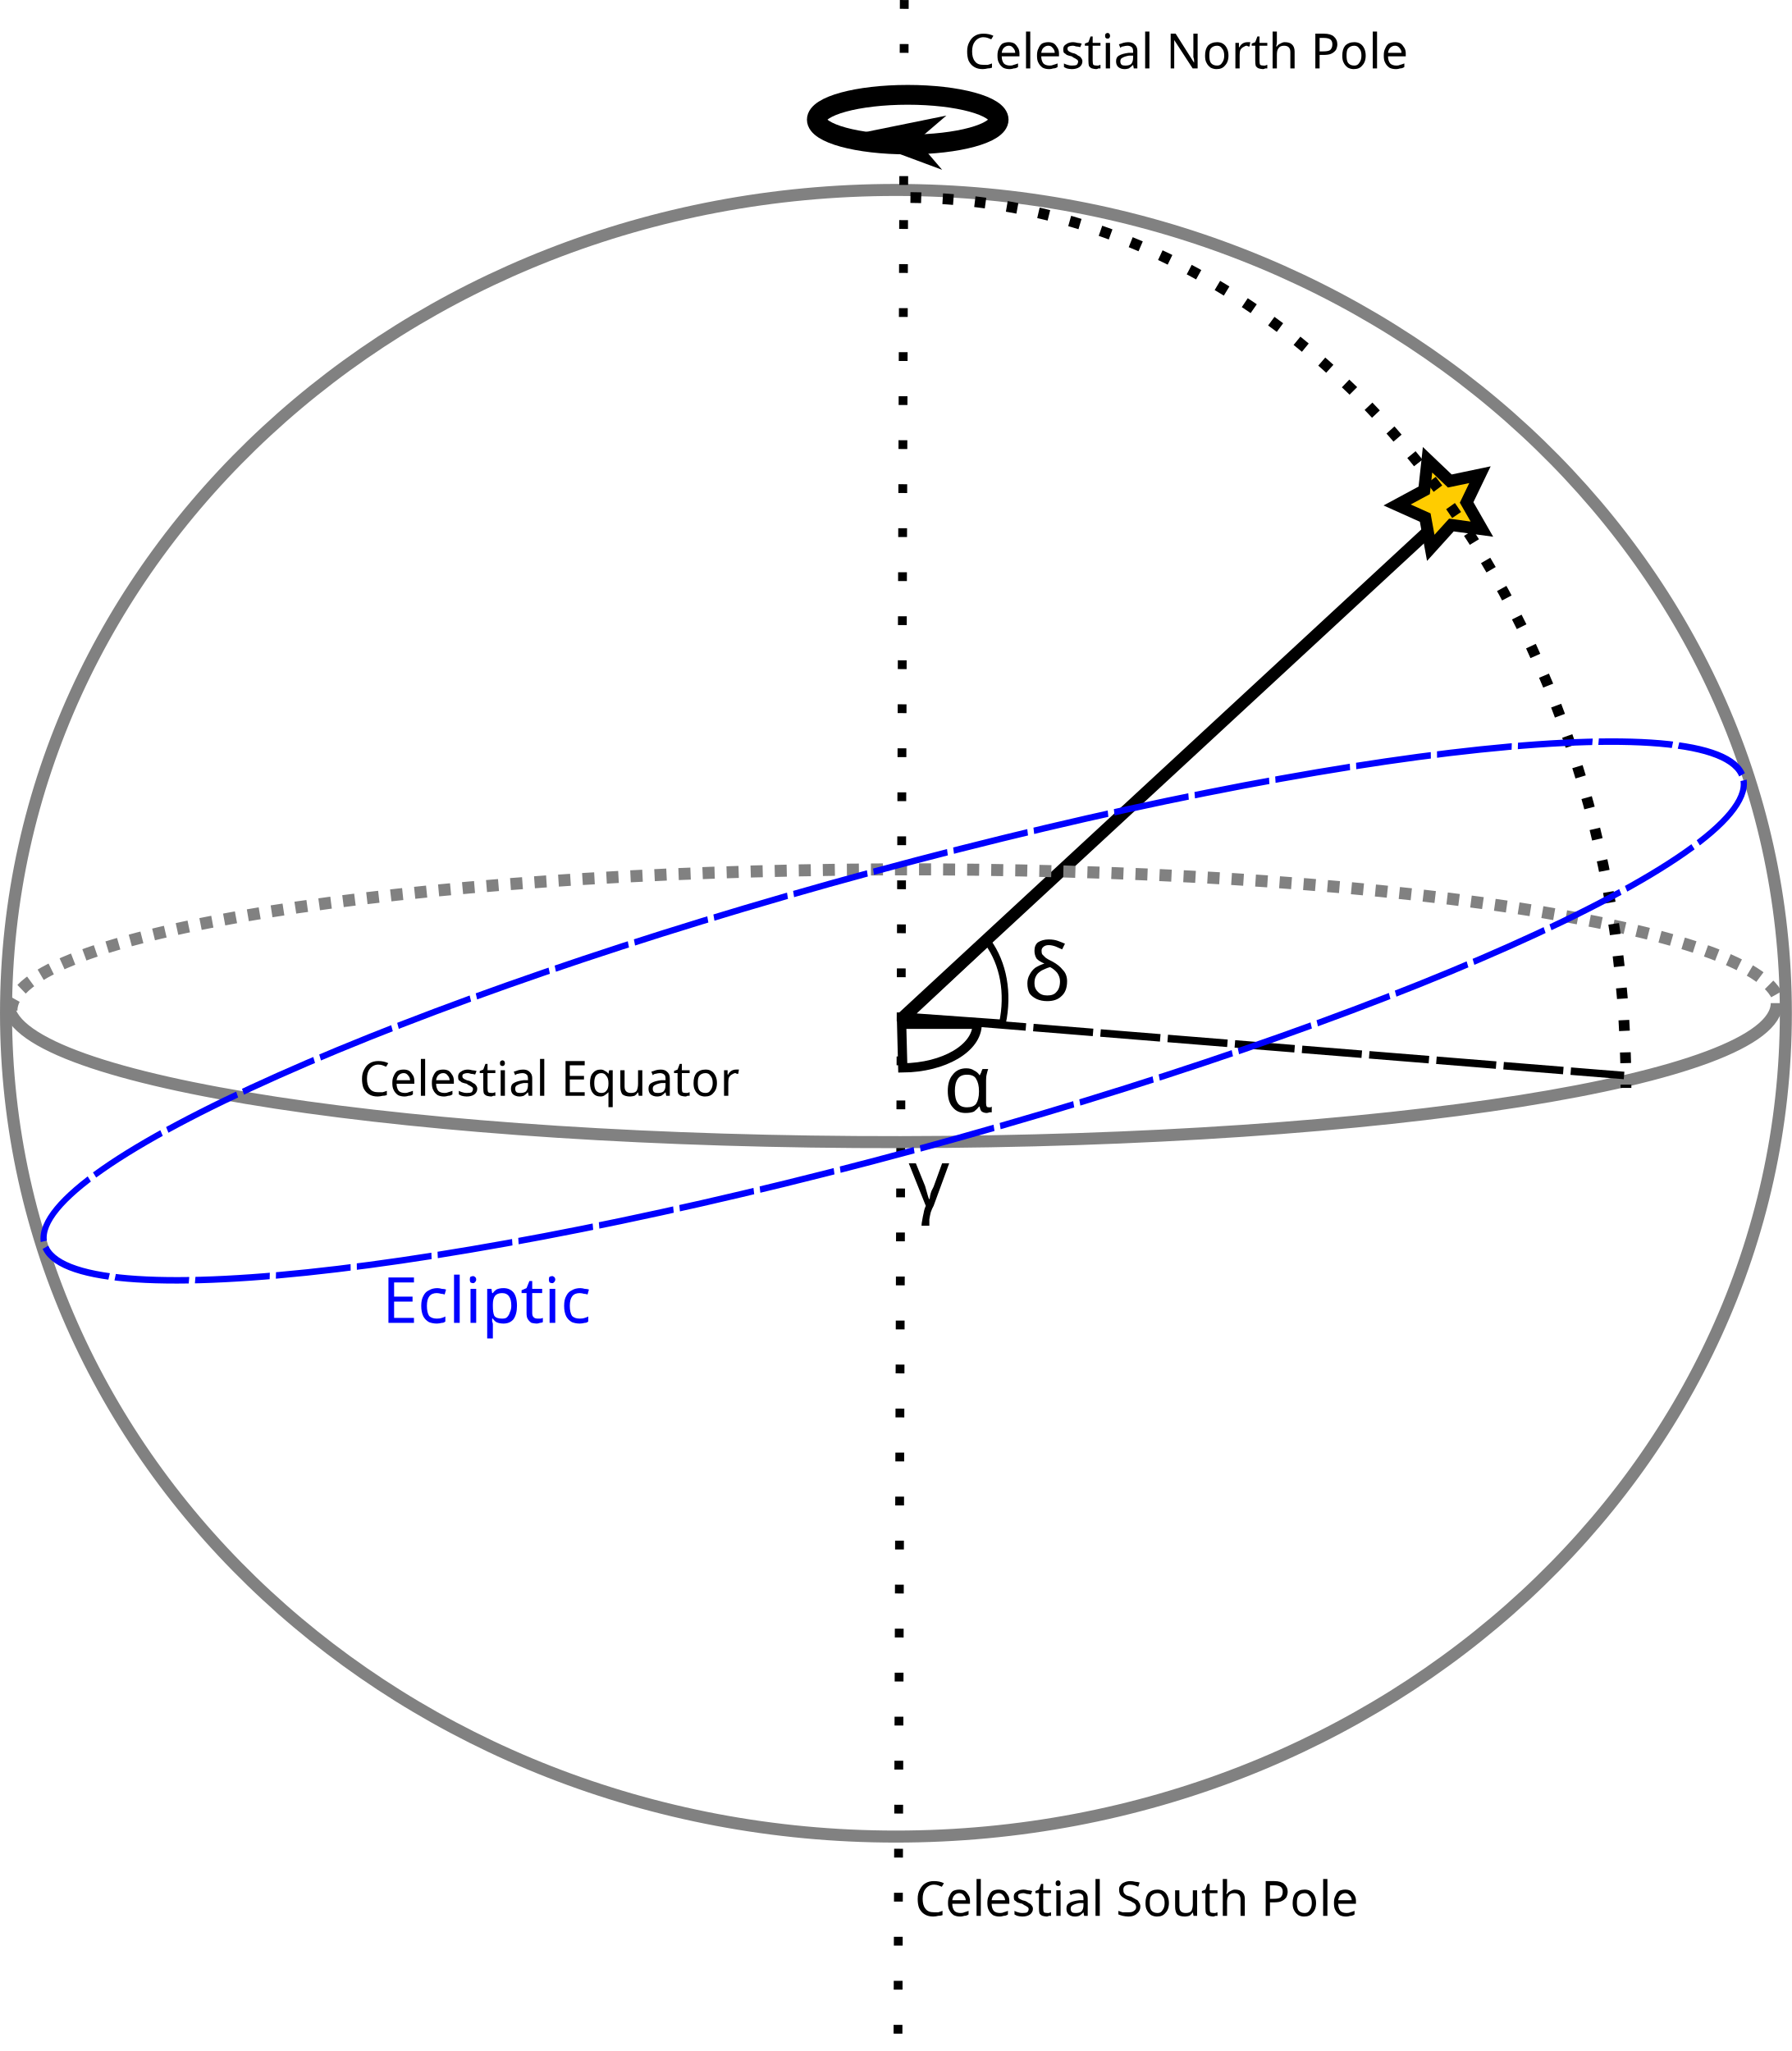
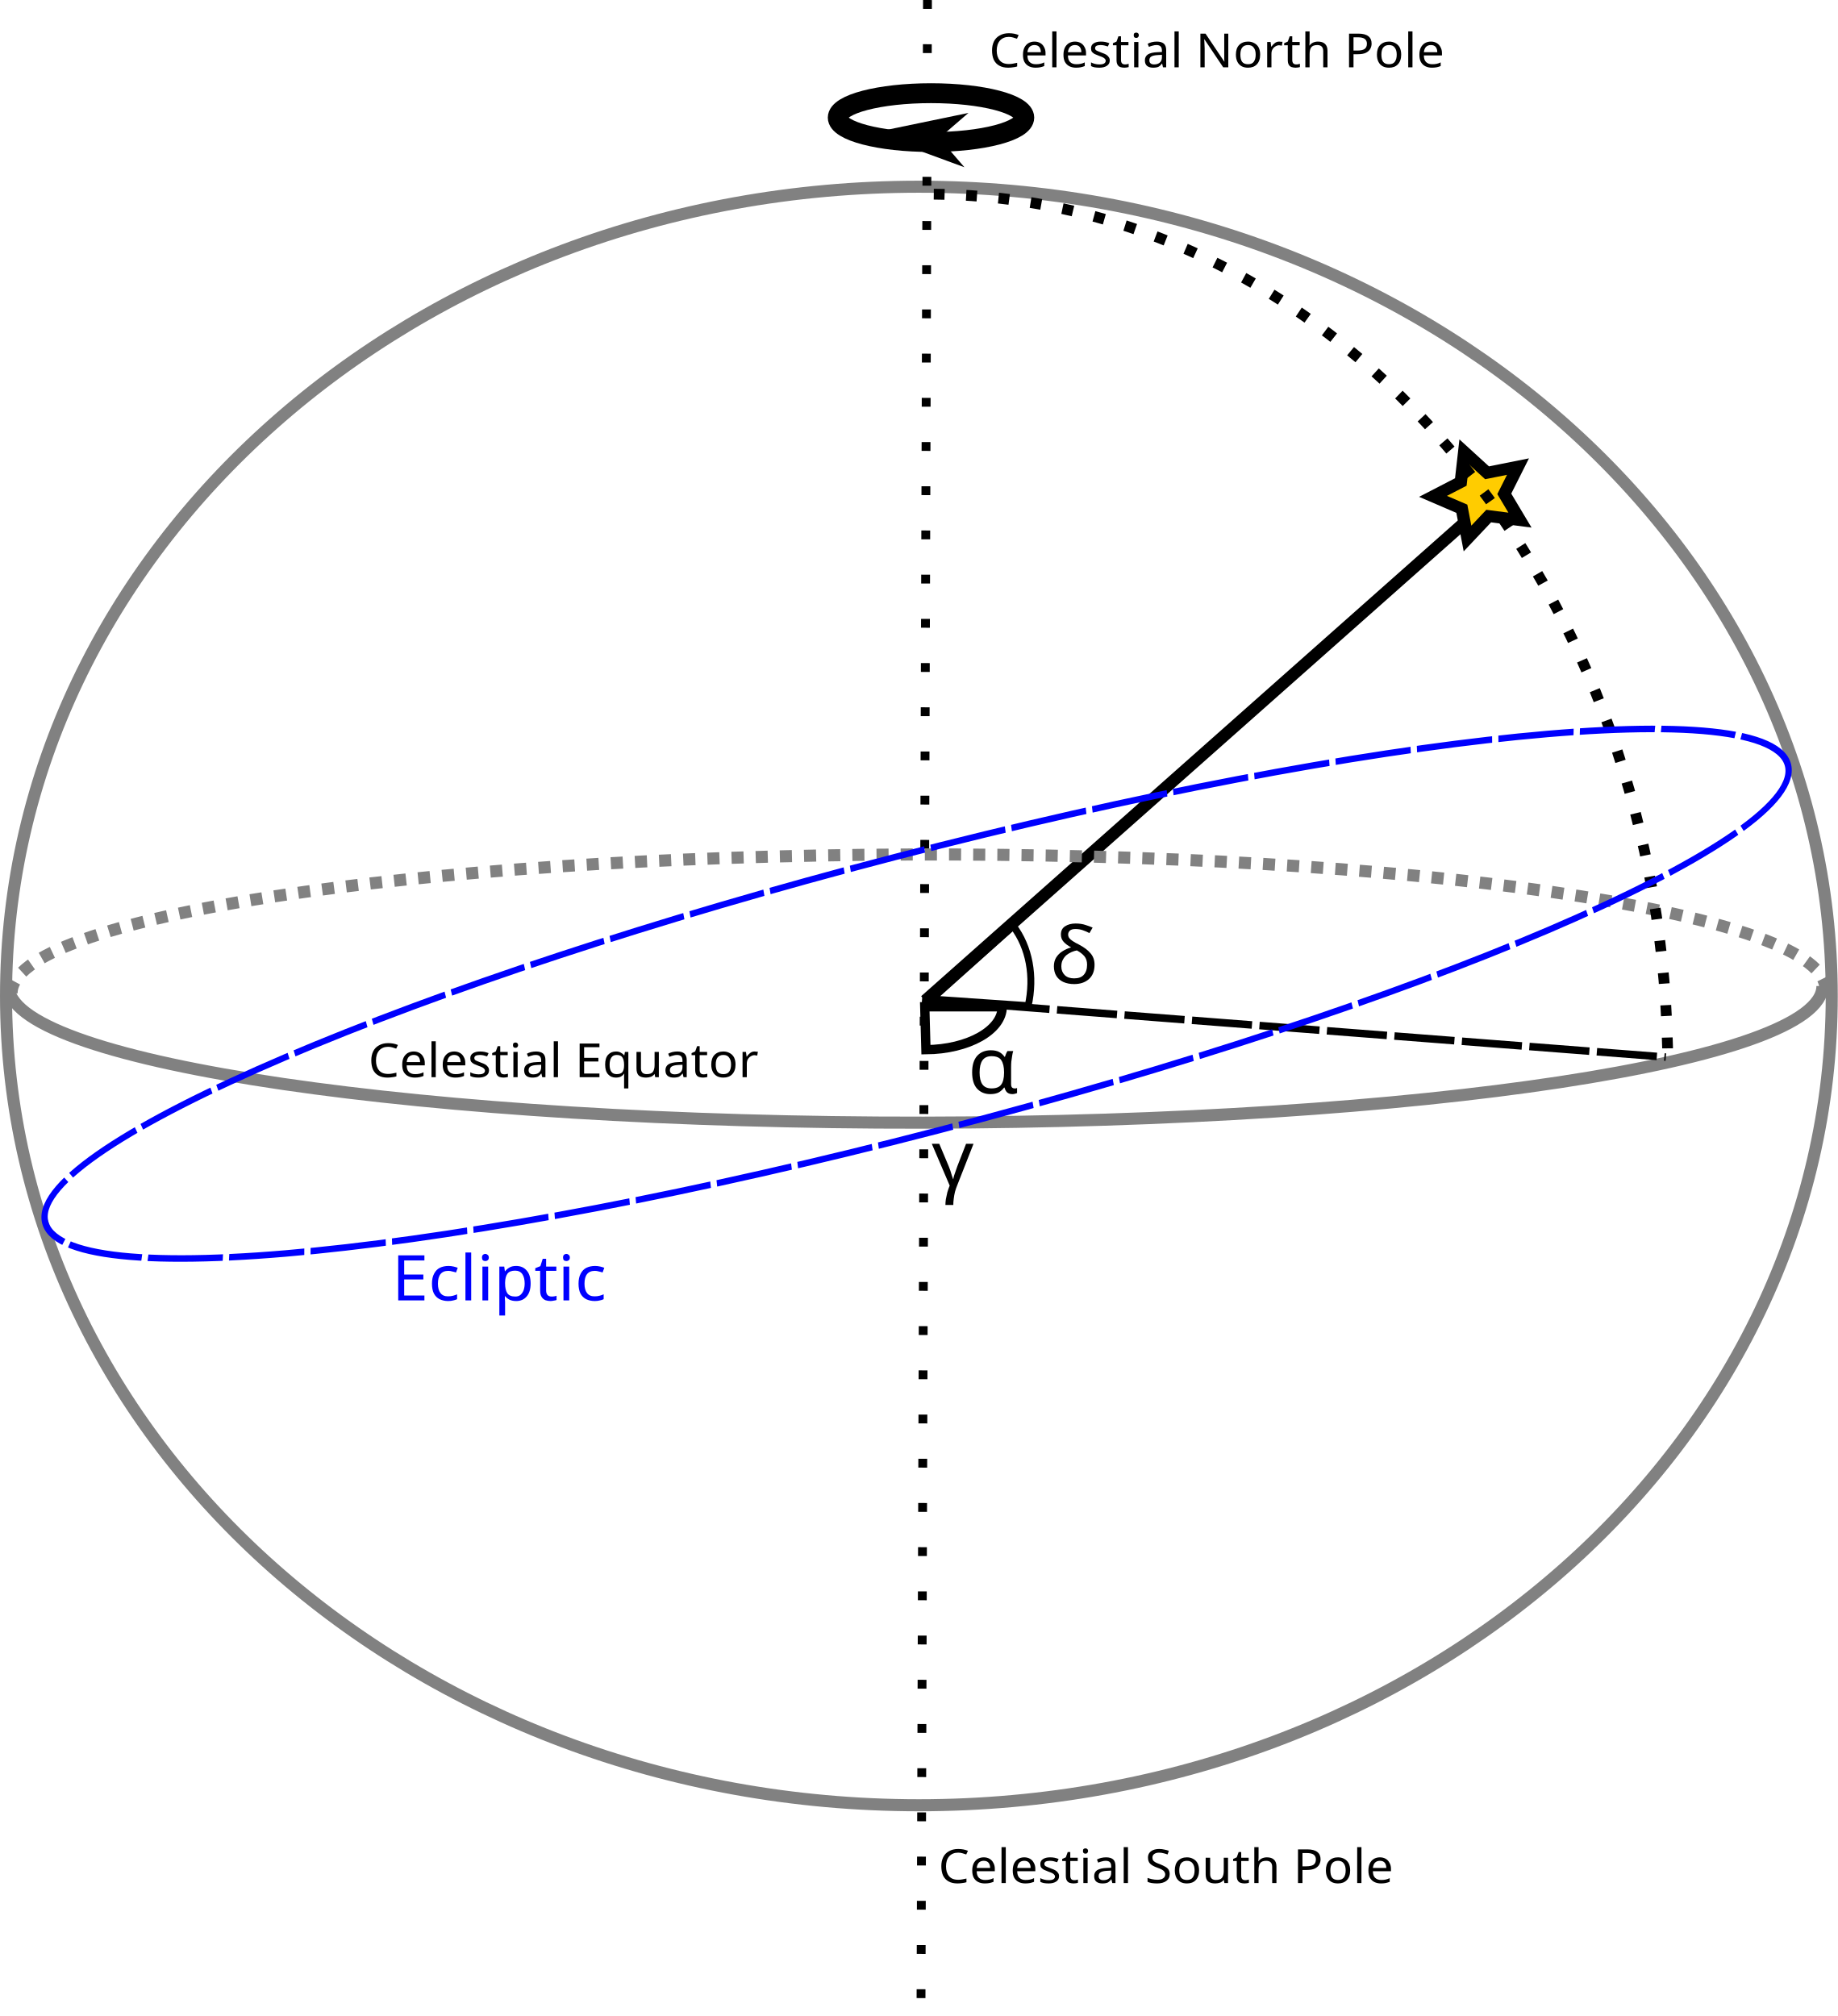
- <svg xmlns="http://www.w3.org/2000/svg" xmlns:ns1="http://www.openswatchbook.org/uri/2009/osb" width="39.481mm" height="45.197mm" viewBox="0 0 39.481 45.197" version="1.1" id="svg8" style="enable-background:new">
+ <svg xmlns="http://www.w3.org/2000/svg" xmlns:ns1="http://www.openswatchbook.org/uri/2009/osb" width="137.801mm" height="151.182mm" viewBox="0 0 137.801 151.182" version="1.1" id="svg8" style="enable-background:new">
  <defs id="defs2">
    <marker orient="auto" refY="0" refX="0" id="Arrow1Lend" style="overflow:visible">
      <path id="path928" d="M 0,0 5,-5 -12.5,0 5,5 Z" style="fill:#000000;fill-opacity:1;fill-rule:evenodd;stroke:#000000;stroke-width:1pt;stroke-opacity:1" transform="matrix(-0.8,0,0,-0.8,-10,0)" />
    </marker>
    <marker orient="auto" refY="0" refX="0" id="Arrow2Mend" style="overflow:visible">
      <path id="path4731" style="fill:#000000;fill-opacity:1;fill-rule:evenodd;stroke:#000000;stroke-width:0.625;stroke-linejoin:round;stroke-opacity:1" d="M 8.719,4.034 -2.207,0.016 8.719,-4.002 c -1.745,2.372 -1.735,5.617 -6e-7,8.035 z" transform="scale(-0.6)" />
    </marker>
    <marker style="overflow:visible" id="marker5462" refX="0" refY="0" orient="auto">
      <path transform="matrix(-0.8,0,0,-0.8,-10,0)" style="fill:#000000;fill-opacity:1;fill-rule:evenodd;stroke:#808080;stroke-width:1pt;stroke-opacity:1" d="M 0,0 5,-5 -12.5,0 5,5 Z" id="path5460" />
    </marker>
    <marker orient="auto" refY="0" refX="0" id="Arrow2Mstart" style="overflow:visible">
      <path id="path4728" style="fill:#000000;fill-opacity:1;fill-rule:evenodd;stroke:#000000;stroke-width:0.625;stroke-linejoin:round;stroke-opacity:1" d="M 8.719,4.034 -2.207,0.016 8.719,-4.002 c -1.745,2.372 -1.735,5.617 -6e-7,8.035 z" transform="scale(0.6)" />
    </marker>
    <marker orient="auto" refY="0" refX="0" id="Arrow1Mend" style="overflow:visible">
      <path id="path4713" d="M 0,0 5,-5 -12.5,0 5,5 Z" style="fill:#000000;fill-opacity:1;fill-rule:evenodd;stroke:#808080;stroke-width:1pt;stroke-opacity:1" transform="matrix(-0.4,0,0,-0.4,-4,0)" />
    </marker>
    <marker style="overflow:visible" id="marker5226" refX="0" refY="0" orient="auto">
      <path transform="matrix(-0.8,0,0,-0.8,-10,0)" style="fill:#000000;fill-opacity:1;fill-rule:evenodd;stroke:#808080;stroke-width:1pt;stroke-opacity:1" d="M 0,0 5,-5 -12.5,0 5,5 Z" id="path5224" />
    </marker>
    <marker style="overflow:visible" id="marker5072" refX="0" refY="0" orient="auto">
      <path transform="matrix(-0.8,0,0,-0.8,-10,0)" style="fill:#000000;fill-opacity:1;fill-rule:evenodd;stroke:#808080;stroke-width:1pt;stroke-opacity:1" d="M 0,0 5,-5 -12.5,0 5,5 Z" id="path5070" />
    </marker>
    <marker style="overflow:visible" id="marker5026" refX="0" refY="0" orient="auto">
      <path transform="matrix(0.8,0,0,0.8,10,0)" style="fill:#000000;fill-opacity:1;fill-rule:evenodd;stroke:#808080;stroke-width:1pt;stroke-opacity:1" d="M 0,0 5,-5 -12.5,0 5,5 Z" id="path5024" />
    </marker>
    <linearGradient id="linearGradient4557" ns1:paint="solid">
      <stop style="stop-color:#000000;stop-opacity:1;" offset="0" id="stop4555" />
    </linearGradient>
  </defs>
-   <g id="layer1" style="display:inline;opacity:1" transform="translate(-33.93234,-33.71131)">
-     <ellipse id="path3729" style="fill:none;fill-opacity:1;stroke:#818181;stroke-width:0.265;stroke-opacity:1" cx="53.673" cy="56.04" rx="19.608" ry="18.143" />
-     <ellipse style="display:inline;fill:none;fill-opacity:1;stroke:#000000;stroke-width:0.436;stroke-linejoin:miter;stroke-miterlimit:4;stroke-dasharray:none;stroke-dashoffset:0;stroke-opacity:1;paint-order:fill markers stroke;enable-background:new" id="path923" cx="53.933" cy="36.348" rx="2.003" ry="0.547" />
-     <path style="display:inline;fill:none;stroke:#000000;stroke-width:0.194;stroke-linecap:butt;stroke-linejoin:miter;stroke-opacity:1;enable-background:new;stroke-miterlimit:4;stroke-dasharray:0.194,0.776;stroke-dashoffset:0" d="M 53.857,33.712 53.717,78.908" id="path917" />
-     <path style="display:inline;fill:none;stroke:#000000;stroke-width:0.118;stroke-linecap:butt;stroke-linejoin:miter;stroke-miterlimit:4;stroke-dasharray:none;stroke-opacity:1;marker-end:url(#Arrow1Lend);enable-background:new" d="M 53.929,36.793 52.875,36.711" id="path1191" />
-     <path transform="translate(33.88556,37.76503)" style="enable-background:new;fill:none;stroke:#000000;stroke-width:0.265px;stroke-linecap:butt;stroke-linejoin:miter;stroke-opacity:1" d="M 19.922,18.381 31.995,7.21" id="path901" />
+   <g id="layer1" style="display:inline;opacity:1" transform="translate(64.40338,72.27411)">
+     <ellipse id="path3729" style="fill:none;fill-opacity:1;stroke:#818181;stroke-width:0.904;stroke-opacity:1" cx="4.497" cy="2.416" rx="68.448" ry="60.688" />
+     <ellipse style="display:inline;fill:none;fill-opacity:1;stroke:#000000;stroke-width:1.491;stroke-linejoin:miter;stroke-miterlimit:4;stroke-dasharray:none;stroke-dashoffset:0;stroke-opacity:1;paint-order:fill markers stroke;enable-background:new" id="path923" cx="5.406" cy="-63.455" rx="6.993" ry="1.831" />
+     <path style="display:inline;fill:none;stroke:#000000;stroke-width:0.663;stroke-linecap:butt;stroke-linejoin:miter;stroke-miterlimit:4;stroke-dasharray:0.663, 2.652;stroke-dashoffset:0;stroke-opacity:1;enable-background:new" d="M 5.141,-72.273 4.653,78.907" id="path917" />
+     <path style="display:inline;fill:none;stroke:#000000;stroke-width:0.402;stroke-linecap:butt;stroke-linejoin:miter;stroke-miterlimit:4;stroke-dasharray:none;stroke-opacity:1;marker-end:url(#Arrow1Lend);enable-background:new" d="M 5.393,-61.967 1.714,-62.24" id="path1191" />
+     <path style="fill:none;stroke:#000000;stroke-width:0.904px;stroke-linecap:butt;stroke-linejoin:miter;stroke-opacity:1;enable-background:new" d="M 4.967,2.769 47.114,-34.597" id="path901" />
  </g>
-   <g id="layer5" style="display:inline" transform="translate(-0.046772,4.053717)">
-     <path transform="translate(-33.88557,-37.76503)" style="display:inline;opacity:1;fill:#ffcc00;fill-opacity:1;stroke:#000000;stroke-width:0.265;stroke-miterlimit:4;stroke-dasharray:none;stroke-opacity:1;paint-order:fill markers stroke;enable-background:new" id="path882" d="m 65.457,45.784 -0.122,-0.667 -0.619,-0.278 0.597,-0.322 0.073,-0.674 0.491,0.468 0.664,-0.139 -0.294,0.611 0.337,0.589 -0.672,-0.091 z" />
+   <g id="layer5" style="display:inline" transform="translate(98.28894,110.0391)">
+     <path transform="matrix(3.490837,0,0,3.345006,-216.7509,-222.8041)" style="display:inline;opacity:1;fill:#ffcc00;fill-opacity:1;stroke:#000000;stroke-width:0.265;stroke-miterlimit:4;stroke-dasharray:none;stroke-opacity:1;paint-order:fill markers stroke;enable-background:new" id="path882" d="m 65.457,45.784 -0.122,-0.667 -0.619,-0.278 0.597,-0.322 0.073,-0.674 0.491,0.468 0.664,-0.139 -0.294,0.611 0.337,0.589 -0.672,-0.091 z" />
  </g>
-   <g id="layer3" style="display:inline" transform="translate(-0.046772,4.053717)">
-     <path style="display:inline;opacity:1;fill:none;fill-opacity:1;stroke:#818181;stroke-width:0.265;stroke-miterlimit:4;stroke-dasharray:none;stroke-opacity:1;paint-order:fill markers stroke;enable-background:new;stroke-dashoffset:0" id="path878" d="M 39.195,18.052 A 19.481,3.064 0 0 1 19.89,21.115 19.481,3.064 0 0 1 0.237,18.107" />
-     <path style="display:inline;opacity:1;fill:none;fill-opacity:1;stroke:#818181;stroke-width:0.265;stroke-miterlimit:4;stroke-dasharray:0.265, 0.265;stroke-dashoffset:0;stroke-opacity:1;paint-order:fill markers stroke;enable-background:new" id="path878-3" d="m -0.256,-18.213 a 19.481,3.064 0 0 1 -19.305,3.063 19.481,3.064 0 0 1 -19.653,-3.008" transform="rotate(179.8656)" />
-     <path style="fill:none;stroke:#000000;stroke-width:0.165;stroke-linecap:butt;stroke-linejoin:miter;stroke-miterlimit:4;stroke-dasharray:1.32, 0.165;stroke-dashoffset:0;stroke-opacity:1" d="m 19.855,18.35 15.976,1.296" id="path879" />
-     <path style="fill:none;fill-opacity:1;stroke:#000000;stroke-width:0.204;stroke-linejoin:miter;stroke-miterlimit:4;stroke-dasharray:none;stroke-dashoffset:0;stroke-opacity:1;paint-order:fill markers stroke" id="path881" d="m 21.577,18.517 a 1.664,0.963 0 0 1 -1.639,0.962 l -0.025,-0.962 z" />
+   <g id="layer3" style="display:inline" transform="translate(98.28894,110.0391)">
+     <path style="display:inline;opacity:1;fill:none;fill-opacity:1;stroke:#818181;stroke-width:0.906;stroke-miterlimit:4;stroke-dasharray:none;stroke-dashoffset:0;stroke-opacity:1;paint-order:fill markers stroke;enable-background:new" id="path878" d="m 38.362,-36.096 a 68.004,10.248 0 0 1 -67.39,10.247 68.004,10.248 0 0 1 -68.606,-10.062" />
+     <path style="display:inline;opacity:1;fill:none;fill-opacity:1;stroke:#818181;stroke-width:0.906;stroke-miterlimit:4;stroke-dasharray:0.906, 0.906;stroke-dashoffset:0;stroke-opacity:1;paint-order:fill markers stroke;enable-background:new" id="path878-3" d="M 97.332,35.78 A 68.004,10.248 0 0 1 29.941,46.027 68.004,10.248 0 0 1 -38.665,35.964" transform="matrix(-0.9999975,0.00224739,-0.00244762,-0.999997,0,0)" />
+     <path style="fill:none;stroke:#000000;stroke-width:0.564;stroke-linecap:butt;stroke-linejoin:miter;stroke-miterlimit:4;stroke-dasharray:4.511, 0.564;stroke-dashoffset:0;stroke-opacity:1" d="m -29.15,-35.099 55.77,4.334" id="path879" />
+     <path style="fill:none;fill-opacity:1;stroke:#000000;stroke-width:0.698;stroke-linejoin:miter;stroke-miterlimit:4;stroke-dasharray:none;stroke-dashoffset:0;stroke-opacity:1;paint-order:fill markers stroke" id="path881" d="m -23.139,-34.54 a 5.809,3.22 0 0 1 -5.721,3.219 l -0.088,-3.219 z" />
  </g>
-   <g id="layer4" transform="translate(-0.046772,4.053717)" />
-   <g id="layer6" transform="translate(-0.046772,4.053717)">
-     <text xml:space="preserve" style="font-style:normal;font-variant:normal;font-weight:normal;font-stretch:normal;font-size:3.528px;line-height:1.25;font-family:sans-serif;-inkscape-font-specification:'sans-serif, Normal';font-variant-ligatures:normal;font-variant-caps:normal;font-variant-numeric:normal;font-feature-settings:normal;text-align:start;letter-spacing:0px;word-spacing:0px;writing-mode:lr-tb;text-anchor:start;display:inline;opacity:1;fill:#000000;fill-opacity:1;stroke:none;stroke-width:0.265;enable-background:new" x="7.961" y="20.096" id="text1201">
-       <tspan id="tspan1199" x="7.961" y="20.096" style="font-size:1.058px;stroke-width:0.265">Celestial Equator</tspan>
-       <tspan x="7.961" y="24.505" style="stroke-width:0.265" id="tspan1203" />
+   <g id="layer4" transform="translate(98.28894,110.0391)" />
+   <g id="layer6" transform="translate(98.28894,110.0391)">
+     <text xml:space="preserve" style="font-style:normal;font-variant:normal;font-weight:normal;font-stretch:normal;font-size:12.055px;line-height:1.25;font-family:sans-serif;-inkscape-font-specification:'sans-serif, Normal';font-variant-ligatures:normal;font-variant-caps:normal;font-variant-numeric:normal;font-feature-settings:normal;text-align:start;letter-spacing:0px;word-spacing:0px;writing-mode:lr-tb;text-anchor:start;display:inline;opacity:1;fill:#000000;fill-opacity:1;stroke:none;stroke-width:0.904;enable-background:new" x="-69.181" y="-29.891" id="text1201" transform="scale(1.021566,0.9788895)">
+       <tspan id="tspan1199" x="-69.181" y="-29.891" style="font-size:3.616px;stroke-width:0.904">Celestial Equator</tspan>
+       <tspan x="-69.181" y="-14.822" style="stroke-width:0.904" id="tspan1203" />
    </text>
-     <text transform="translate(-33.88557,-37.76503)" xml:space="preserve" style="font-style:normal;font-variant:normal;font-weight:normal;font-stretch:normal;font-size:3.528px;line-height:1.25;font-family:sans-serif;-inkscape-font-specification:'sans-serif, Normal';font-variant-ligatures:normal;font-variant-caps:normal;font-variant-numeric:normal;font-feature-settings:normal;text-align:start;letter-spacing:0px;word-spacing:0px;writing-mode:lr-tb;text-anchor:start;display:inline;opacity:1;fill:#000000;fill-opacity:1;stroke:none;stroke-width:0.265;enable-background:new" x="54.091" y="75.926" id="text1201-6">
-       <tspan id="tspan1199-7" x="54.091" y="75.926" style="font-size:1.058px;stroke-width:0.265">Celestial South Pole</tspan>
-       <tspan x="54.091" y="80.336" style="font-size:1.058px;stroke-width:0.265" id="tspan1203-5" />
+     <text transform="scale(1.021566,0.9788895)" xml:space="preserve" style="font-style:normal;font-variant:normal;font-weight:normal;font-stretch:normal;font-size:12.055px;line-height:1.25;font-family:sans-serif;-inkscape-font-specification:'sans-serif, Normal';font-variant-ligatures:normal;font-variant-caps:normal;font-variant-numeric:normal;font-feature-settings:normal;text-align:start;letter-spacing:0px;word-spacing:0px;writing-mode:lr-tb;text-anchor:start;display:inline;opacity:1;fill:#000000;fill-opacity:1;stroke:none;stroke-width:0.904;enable-background:new" x="-27.34" y="31.842" id="text1201-6">
+       <tspan id="tspan1199-7" x="-27.34" y="31.842" style="font-size:3.616px;stroke-width:0.904">Celestial South Pole</tspan>
+       <tspan x="-27.34" y="46.911" style="font-size:3.616px;stroke-width:0.904" id="tspan1203-5" />
    </text>
-     <text transform="translate(-33.88557,-37.76503)" xml:space="preserve" style="font-style:normal;font-variant:normal;font-weight:normal;font-stretch:normal;font-size:3.528px;line-height:1.25;font-family:sans-serif;-inkscape-font-specification:'sans-serif, Normal';font-variant-ligatures:normal;font-variant-caps:normal;font-variant-numeric:normal;font-feature-settings:normal;text-align:start;letter-spacing:0px;word-spacing:0px;writing-mode:lr-tb;text-anchor:start;display:inline;opacity:1;fill:#000000;fill-opacity:1;stroke:none;stroke-width:0.265;enable-background:new" x="55.18" y="35.219" id="text1201-6-3">
-       <tspan id="tspan1199-7-5" x="55.18" y="35.219" style="font-size:1.058px;stroke-width:0.265">Celestial North Pole</tspan>
-       <tspan x="55.18" y="39.629" style="font-size:1.058px;stroke-width:0.265" id="tspan1203-5-6" />
+     <text transform="scale(1.021566,0.9788895)" xml:space="preserve" style="font-style:normal;font-variant:normal;font-weight:normal;font-stretch:normal;font-size:12.055px;line-height:1.25;font-family:sans-serif;-inkscape-font-specification:'sans-serif, Normal';font-variant-ligatures:normal;font-variant-caps:normal;font-variant-numeric:normal;font-feature-settings:normal;text-align:start;letter-spacing:0px;word-spacing:0px;writing-mode:lr-tb;text-anchor:start;display:inline;opacity:1;fill:#000000;fill-opacity:1;stroke:none;stroke-width:0.904;enable-background:new" x="-23.618" y="-107.26" id="text1201-6-3">
+       <tspan id="tspan1199-7-5" x="-23.618" y="-107.26" style="font-size:3.616px;stroke-width:0.904">Celestial North Pole</tspan>
+       <tspan x="-23.618" y="-92.191" style="font-size:3.616px;stroke-width:0.904" id="tspan1203-5-6" />
    </text>
-     <text xml:space="preserve" style="font-style:normal;font-variant:normal;font-weight:normal;font-stretch:normal;font-size:3.528px;line-height:1.25;font-family:sans-serif;-inkscape-font-specification:'sans-serif, Normal';font-variant-ligatures:normal;font-variant-caps:normal;font-variant-numeric:normal;font-feature-settings:normal;text-align:start;letter-spacing:0px;word-spacing:0px;writing-mode:lr-tb;text-anchor:start;display:inline;fill:#000000;fill-opacity:1;stroke:none;stroke-width:0.265;enable-background:new" x="20.055" y="22.535" id="text897">
-       <tspan id="tspan895" x="20.055" y="22.535" style="font-size:1.764px;stroke-width:0.265">γ</tspan>
+     <text xml:space="preserve" style="font-style:normal;font-variant:normal;font-weight:normal;font-stretch:normal;font-size:12.055px;line-height:1.25;font-family:sans-serif;-inkscape-font-specification:'sans-serif, Normal';font-variant-ligatures:normal;font-variant-caps:normal;font-variant-numeric:normal;font-feature-settings:normal;text-align:start;letter-spacing:0px;word-spacing:0px;writing-mode:lr-tb;text-anchor:start;display:inline;fill:#000000;fill-opacity:1;stroke:none;stroke-width:0.904;enable-background:new" x="-27.852" y="-21.556" id="text897" transform="scale(1.021566,0.9788895)">
+       <tspan id="tspan895" x="-27.852" y="-21.556" style="font-size:6.027px;stroke-width:0.904">γ</tspan>
    </text>
-     <path style="fill:none;fill-opacity:1;stroke:#000000;stroke-width:0.237;stroke-linejoin:miter;stroke-miterlimit:4;stroke-dasharray:0.237, 0.474;stroke-dashoffset:0;stroke-opacity:1;paint-order:fill markers stroke" id="path903" d="M -0.098,20.109 A 19.596,15.871 0 0 1 -19.56,35.979" transform="matrix(0.00532632,-0.9999858,0.9999499,0.01001393,0,0)" />
-     <path style="display:inline;fill:none;fill-opacity:1;stroke:#000000;stroke-width:0.158;stroke-linejoin:miter;stroke-miterlimit:4;stroke-dasharray:none;stroke-dashoffset:0;stroke-opacity:1;paint-order:fill markers stroke;enable-background:new" id="path883" transform="matrix(0.7306639,-0.6827373,0.5876463,0.8091179,0,0)" d="M 7.891,27.307 A 2.406,2.07 0 0 1 7.092,28.847 L 5.485,27.307 Z" />
-     <text xml:space="preserve" style="font-style:normal;font-variant:normal;font-weight:normal;font-stretch:normal;font-size:3.528px;line-height:1.25;font-family:sans-serif;-inkscape-font-specification:'sans-serif, Normal';font-variant-ligatures:normal;font-variant-caps:normal;font-variant-numeric:normal;font-feature-settings:normal;text-align:start;letter-spacing:0px;word-spacing:0px;writing-mode:lr-tb;text-anchor:start;fill:#000000;fill-opacity:1;stroke:none;stroke-width:0.265" x="22.591" y="17.991" id="text889">
-       <tspan id="tspan887" x="22.591" y="17.991" style="font-size:1.764px;stroke-width:0.265">δ</tspan>
+     <path style="fill:none;fill-opacity:1;stroke:#000000;stroke-width:0.81;stroke-linejoin:miter;stroke-miterlimit:4;stroke-dasharray:0.81, 1.62;stroke-dashoffset:0;stroke-opacity:1;paint-order:fill markers stroke" id="path903" d="M 95.203,-28.802 A 65.55,55.403 0 0 1 30.103,26.6" transform="matrix(0.00555853,-0.9999845,0.999954,0.00959563,0,0)" />
+     <path style="display:inline;fill:none;fill-opacity:1;stroke:#000000;stroke-width:0.54;stroke-linejoin:miter;stroke-miterlimit:4;stroke-dasharray:none;stroke-dashoffset:0;stroke-opacity:1;paint-order:fill markers stroke;enable-background:new" id="path883" transform="matrix(0.7450063,-0.6670574,0.6040439,0.796951,0,0)" d="m 6.758,-45.282 a 8.238,7.029 0 0 1 -2.736,5.232 l -5.501,-5.232 z" />
+     <text xml:space="preserve" style="font-style:normal;font-variant:normal;font-weight:normal;font-stretch:normal;font-size:12.055px;line-height:1.25;font-family:sans-serif;-inkscape-font-specification:'sans-serif, Normal';font-variant-ligatures:normal;font-variant-caps:normal;font-variant-numeric:normal;font-feature-settings:normal;text-align:start;letter-spacing:0px;word-spacing:0px;writing-mode:lr-tb;text-anchor:start;fill:#000000;fill-opacity:1;stroke:none;stroke-width:0.904" x="-19.187" y="-37.083" id="text889" transform="scale(1.021566,0.9788895)">
+       <tspan id="tspan887" x="-19.187" y="-37.083" style="font-size:6.027px;stroke-width:0.904">δ</tspan>
    </text>
-     <text xml:space="preserve" style="font-style:normal;font-variant:normal;font-weight:normal;font-stretch:normal;font-size:3.528px;line-height:1.25;font-family:sans-serif;-inkscape-font-specification:'sans-serif, Normal';font-variant-ligatures:normal;font-variant-caps:normal;font-variant-numeric:normal;font-feature-settings:normal;text-align:start;letter-spacing:0px;word-spacing:0px;writing-mode:lr-tb;text-anchor:start;fill:#000000;fill-opacity:1;stroke:none;stroke-width:0.265;enable-background:new" x="20.835" y="20.457" id="text889-3">
-       <tspan id="tspan887-6" x="20.835" y="20.457" style="font-size:1.764px;stroke-width:0.265">α</tspan>
+     <text xml:space="preserve" style="font-style:normal;font-variant:normal;font-weight:normal;font-stretch:normal;font-size:12.055px;line-height:1.25;font-family:sans-serif;-inkscape-font-specification:'sans-serif, Normal';font-variant-ligatures:normal;font-variant-caps:normal;font-variant-numeric:normal;font-feature-settings:normal;text-align:start;letter-spacing:0px;word-spacing:0px;writing-mode:lr-tb;text-anchor:start;fill:#000000;fill-opacity:1;stroke:none;stroke-width:0.904;enable-background:new" x="-25.188" y="-28.656" id="text889-3" transform="scale(1.021566,0.9788895)">
+       <tspan id="tspan887-6" x="-25.188" y="-28.656" style="font-size:6.027px;stroke-width:0.904">α</tspan>
    </text>
-     <ellipse style="fill:none;fill-opacity:1;stroke:#0000fe;stroke-width:0.14;stroke-linejoin:miter;stroke-miterlimit:4;stroke-dasharray:1.686, 0.14;stroke-dashoffset:0;stroke-opacity:1;paint-order:fill markers stroke" id="path911" cx="16.981" cy="22.918" rx="19.403" ry="3.1" transform="matrix(0.9650976,-0.2618906,0.1461733,0.989259,0,0)" />
-     <text xml:space="preserve" style="font-style:normal;font-variant:normal;font-weight:normal;font-stretch:normal;font-size:3.528px;line-height:1.25;font-family:sans-serif;-inkscape-font-specification:'sans-serif, Normal';font-variant-ligatures:normal;font-variant-caps:normal;font-variant-numeric:normal;font-feature-settings:normal;text-align:start;letter-spacing:0px;word-spacing:0px;writing-mode:lr-tb;text-anchor:start;fill:#000000;fill-opacity:1;stroke:none;stroke-width:0.265" x="8.466" y="25.1" id="text924">
-       <tspan id="tspan922" x="8.466" y="25.1" style="font-size:1.411px;fill:#0000ff;stroke-width:0.265">Ecliptic</tspan>
+     <ellipse style="fill:none;fill-opacity:1;stroke:#0000fe;stroke-width:0.48;stroke-linejoin:miter;stroke-miterlimit:4;stroke-dasharray:5.756, 0.48;stroke-dashoffset:0;stroke-opacity:1;paint-order:fill markers stroke" id="path911" cx="-23.925" cy="-42.03" rx="67.541" ry="10.381" transform="matrix(0.9678165,-0.251657,0.152401,0.9883187,0,0)" />
+     <text xml:space="preserve" style="font-style:normal;font-variant:normal;font-weight:normal;font-stretch:normal;font-size:12.055px;line-height:1.25;font-family:sans-serif;-inkscape-font-specification:'sans-serif, Normal';font-variant-ligatures:normal;font-variant-caps:normal;font-variant-numeric:normal;font-feature-settings:normal;text-align:start;letter-spacing:0px;word-spacing:0px;writing-mode:lr-tb;text-anchor:start;fill:#000000;fill-opacity:1;stroke:none;stroke-width:0.904" x="-67.455" y="-12.79" id="text924" transform="scale(1.021566,0.9788895)">
+       <tspan id="tspan922" x="-67.455" y="-12.79" style="font-size:4.822px;fill:#0000ff;stroke-width:0.904">Ecliptic</tspan>
    </text>
  </g>
</svg>
